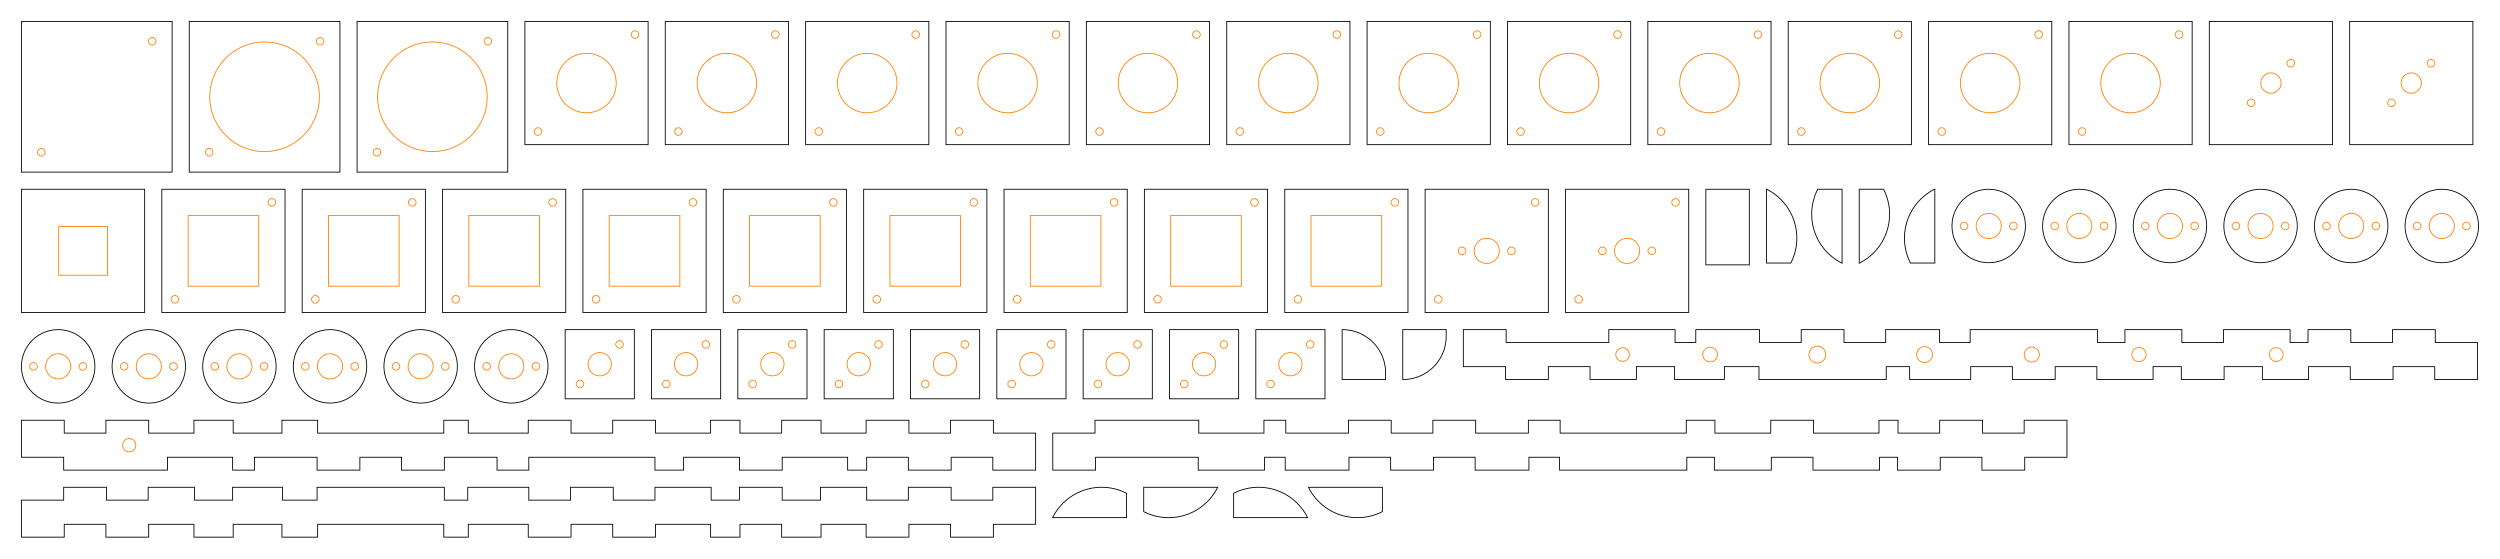
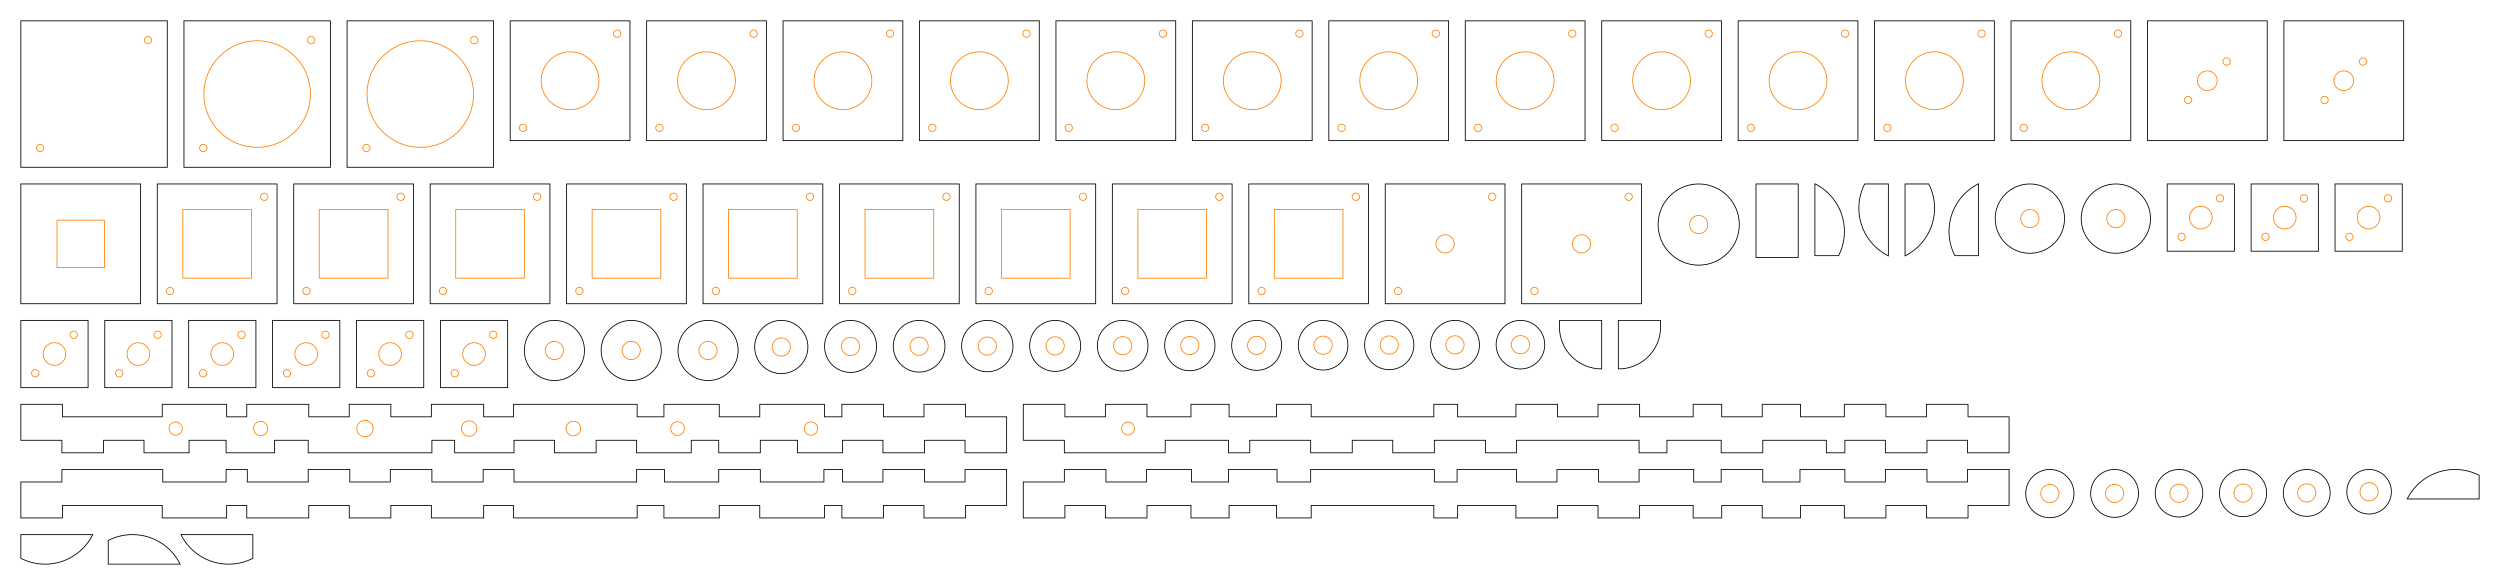
- <svg xmlns="http://www.w3.org/2000/svg" width="582.93mm" height="130.25mm" viewBox="0 0 582.93 130.25">
+ <svg xmlns="http://www.w3.org/2000/svg" width="599.72mm" height="140.33mm" viewBox="0 0 599.72 140.33">
  <g fill="none" stroke="#ff8000" stroke-width="0.2">
    <circle cx="35.499" cy="9.631" r="0.885" />
    <circle cx="9.631" cy="35.499" r="0.885" />
    <circle cx="61.695" cy="22.565" r="12.785" />
    <circle cx="74.629" cy="9.631" r="0.885" />
    <circle cx="48.761" cy="35.499" r="0.885" />
    <circle cx="100.825" cy="22.565" r="12.785" />
    <circle cx="113.759" cy="9.631" r="0.885" />
    <circle cx="87.891" cy="35.499" r="0.885" />
    <circle cx="136.755" cy="19.365" r="6.935" />
    <circle cx="148.055" cy="8.065" r="0.885" />
    <circle cx="125.455" cy="30.665" r="0.885" />
    <circle cx="169.485" cy="19.365" r="6.935" />
    <circle cx="180.785" cy="8.065" r="0.885" />
    <circle cx="158.185" cy="30.665" r="0.885" />
    <circle cx="202.215" cy="19.365" r="6.935" />
    <circle cx="213.515" cy="8.065" r="0.885" />
    <circle cx="190.915" cy="30.665" r="0.885" />
    <circle cx="234.945" cy="19.365" r="6.935" />
    <circle cx="246.245" cy="8.065" r="0.885" />
    <circle cx="223.645" cy="30.665" r="0.885" />
    <circle cx="267.675" cy="19.365" r="6.935" />
    <circle cx="278.975" cy="8.065" r="0.885" />
    <circle cx="256.375" cy="30.665" r="0.885" />
    <circle cx="300.405" cy="19.365" r="6.935" />
    <circle cx="311.705" cy="8.065" r="0.885" />
    <circle cx="289.105" cy="30.665" r="0.885" />
    <circle cx="333.135" cy="19.365" r="6.935" />
    <circle cx="344.435" cy="8.065" r="0.885" />
    <circle cx="321.835" cy="30.665" r="0.885" />
    <circle cx="365.865" cy="19.365" r="6.935" />
    <circle cx="377.165" cy="8.065" r="0.885" />
    <circle cx="354.565" cy="30.665" r="0.885" />
    <circle cx="398.595" cy="19.365" r="6.935" />
    <circle cx="409.895" cy="8.065" r="0.885" />
    <circle cx="387.295" cy="30.665" r="0.885" />
    <circle cx="431.325" cy="19.365" r="6.935" />
    <circle cx="442.625" cy="8.065" r="0.885" />
    <circle cx="420.025" cy="30.665" r="0.885" />
    <circle cx="464.055" cy="19.365" r="6.935" />
    <circle cx="475.355" cy="8.065" r="0.885" />
    <circle cx="452.755" cy="30.665" r="0.885" />
    <circle cx="496.785" cy="19.365" r="6.935" />
    <circle cx="508.085" cy="8.065" r="0.885" />
    <circle cx="485.485" cy="30.665" r="0.885" />
    <circle cx="529.515" cy="19.365" r="2.370" />
    <circle cx="534.128" cy="14.752" r="0.885" />
    <circle cx="524.902" cy="23.978" r="0.885" />
    <circle cx="562.245" cy="19.365" r="2.370" />
    <circle cx="566.858" cy="14.752" r="0.885" />
    <circle cx="557.632" cy="23.978" r="0.885" />
    <path d="M 25.050,52.810 L 25.050,64.180 L 13.680,64.180 L 13.680,52.810 Z" />
    <path d="M 60.330,50.260 L 60.330,66.730 L 43.860,66.730 L 43.860,50.260 Z" />
    <circle cx="63.395" cy="47.195" r="0.885" />
    <circle cx="40.795" cy="69.795" r="0.885" />
    <path d="M 93.060,50.260 L 93.060,66.730 L 76.590,66.730 L 76.590,50.260 Z" />
    <circle cx="96.125" cy="47.195" r="0.885" />
    <circle cx="73.525" cy="69.795" r="0.885" />
    <path d="M 125.790,50.260 L 125.790,66.730 L 109.320,66.730 L 109.320,50.260 Z" />
    <circle cx="128.855" cy="47.195" r="0.885" />
    <circle cx="106.255" cy="69.795" r="0.885" />
    <path d="M 158.520,50.260 L 158.520,66.730 L 142.050,66.730 L 142.050,50.260 Z" />
    <circle cx="161.585" cy="47.195" r="0.885" />
    <circle cx="138.985" cy="69.795" r="0.885" />
    <path d="M 191.250,50.260 L 191.250,66.730 L 174.780,66.730 L 174.780,50.260 Z" />
    <circle cx="194.315" cy="47.195" r="0.885" />
    <circle cx="171.715" cy="69.795" r="0.885" />
    <path d="M 223.980,50.260 L 223.980,66.730 L 207.510,66.730 L 207.510,50.260 Z" />
    <circle cx="227.045" cy="47.195" r="0.885" />
    <circle cx="204.445" cy="69.795" r="0.885" />
    <path d="M 256.710,50.260 L 256.710,66.730 L 240.240,66.730 L 240.240,50.260 Z" />
    <circle cx="259.775" cy="47.195" r="0.885" />
    <circle cx="237.175" cy="69.795" r="0.885" />
    <path d="M 289.440,50.260 L 289.440,66.730 L 272.970,66.730 L 272.970,50.260 Z" />
    <circle cx="292.505" cy="47.195" r="0.885" />
    <circle cx="269.905" cy="69.795" r="0.885" />
    <path d="M 322.170,50.260 L 322.170,66.730 L 305.700,66.730 L 305.700,50.260 Z" />
    <circle cx="325.235" cy="47.195" r="0.885" />
    <circle cx="302.635" cy="69.795" r="0.885" />
-     <circle cx="346.665" cy="58.495" r="2.935" />
+     <circle cx="346.665" cy="58.495" r="2.185" />
    <circle cx="357.965" cy="47.195" r="0.885" />
    <circle cx="335.365" cy="69.795" r="0.885" />
-     <circle cx="352.415" cy="58.495" r="0.885" />
-     <circle cx="340.915" cy="58.495" r="0.885" />
-     <circle cx="379.395" cy="58.495" r="2.935" />
+     <circle cx="379.395" cy="58.495" r="2.185" />
    <circle cx="390.695" cy="47.195" r="0.885" />
    <circle cx="368.095" cy="69.795" r="0.885" />
-     <circle cx="385.145" cy="58.495" r="0.885" />
-     <circle cx="373.645" cy="58.495" r="0.885" />
-     <circle cx="463.711" cy="52.695" r="2.935" />
-     <circle cx="469.461" cy="52.695" r="0.885" />
-     <circle cx="457.961" cy="52.695" r="0.885" />
-     <circle cx="484.841" cy="52.695" r="2.935" />
-     <circle cx="490.591" cy="52.695" r="0.885" />
-     <circle cx="479.091" cy="52.695" r="0.885" />
-     <circle cx="505.971" cy="52.695" r="2.935" />
-     <circle cx="511.721" cy="52.695" r="0.885" />
-     <circle cx="500.221" cy="52.695" r="0.885" />
-     <circle cx="527.101" cy="52.695" r="2.935" />
-     <circle cx="532.851" cy="52.695" r="0.885" />
-     <circle cx="521.351" cy="52.695" r="0.885" />
-     <circle cx="548.231" cy="52.695" r="2.935" />
-     <circle cx="553.981" cy="52.695" r="0.885" />
-     <circle cx="542.481" cy="52.695" r="0.885" />
-     <circle cx="569.361" cy="52.695" r="2.935" />
-     <circle cx="575.111" cy="52.695" r="0.885" />
-     <circle cx="563.611" cy="52.695" r="0.885" />
-     <circle cx="13.565" cy="85.425" r="2.935" />
-     <circle cx="19.315" cy="85.425" r="0.885" />
-     <circle cx="7.815" cy="85.425" r="0.885" />
-     <circle cx="34.695" cy="85.425" r="2.935" />
-     <circle cx="40.445" cy="85.425" r="0.885" />
-     <circle cx="28.945" cy="85.425" r="0.885" />
-     <circle cx="55.825" cy="85.425" r="2.935" />
-     <circle cx="61.575" cy="85.425" r="0.885" />
-     <circle cx="50.075" cy="85.425" r="0.885" />
-     <circle cx="76.955" cy="85.425" r="2.935" />
-     <circle cx="82.705" cy="85.425" r="0.885" />
-     <circle cx="71.205" cy="85.425" r="0.885" />
-     <circle cx="98.085" cy="85.425" r="2.935" />
-     <circle cx="103.835" cy="85.425" r="0.885" />
-     <circle cx="92.335" cy="85.425" r="0.885" />
-     <circle cx="119.215" cy="85.425" r="2.935" />
-     <circle cx="124.965" cy="85.425" r="0.885" />
-     <circle cx="113.465" cy="85.425" r="0.885" />
-     <circle cx="139.845" cy="84.925" r="2.720" />
-     <circle cx="144.458" cy="80.312" r="0.885" />
-     <circle cx="135.232" cy="89.538" r="0.885" />
-     <circle cx="159.975" cy="84.925" r="2.720" />
-     <circle cx="164.588" cy="80.312" r="0.885" />
-     <circle cx="155.362" cy="89.538" r="0.885" />
-     <circle cx="180.105" cy="84.925" r="2.720" />
-     <circle cx="184.718" cy="80.312" r="0.885" />
-     <circle cx="175.492" cy="89.538" r="0.885" />
-     <circle cx="200.235" cy="84.925" r="2.720" />
-     <circle cx="204.848" cy="80.312" r="0.885" />
-     <circle cx="195.622" cy="89.538" r="0.885" />
-     <circle cx="220.365" cy="84.925" r="2.720" />
-     <circle cx="224.978" cy="80.312" r="0.885" />
-     <circle cx="215.752" cy="89.538" r="0.885" />
-     <circle cx="240.495" cy="84.925" r="2.720" />
-     <circle cx="245.108" cy="80.312" r="0.885" />
-     <circle cx="235.882" cy="89.538" r="0.885" />
-     <circle cx="260.625" cy="84.925" r="2.720" />
-     <circle cx="265.238" cy="80.312" r="0.885" />
-     <circle cx="256.012" cy="89.538" r="0.885" />
-     <circle cx="280.755" cy="84.925" r="2.720" />
-     <circle cx="285.368" cy="80.312" r="0.885" />
-     <circle cx="276.142" cy="89.538" r="0.885" />
-     <circle cx="300.885" cy="84.925" r="2.720" />
-     <circle cx="305.498" cy="80.312" r="0.885" />
-     <circle cx="296.272" cy="89.538" r="0.885" />
-     <circle cx="530.755" cy="82.675" r="1.601" />
-     <circle cx="498.755" cy="82.675" r="1.649" />
-     <circle cx="473.755" cy="82.675" r="1.757" />
-     <circle cx="448.755" cy="82.675" r="1.852" />
-     <circle cx="423.755" cy="82.675" r="1.967" />
-     <circle cx="398.745" cy="82.675" r="1.707" />
-     <circle cx="378.345" cy="82.675" r="1.587" />
-     <circle cx="30.135" cy="103.805" r="1.543" />
+     <circle cx="407.500" cy="53.870" r="2.185" />
+     <circle cx="486.941" cy="52.445" r="2.185" />
+     <circle cx="507.571" cy="52.445" r="2.185" />
+     <circle cx="527.951" cy="52.195" r="2.720" />
+     <circle cx="532.564" cy="47.582" r="0.885" />
+     <circle cx="523.337" cy="56.808" r="0.885" />
+     <circle cx="548.081" cy="52.195" r="2.720" />
+     <circle cx="552.694" cy="47.582" r="0.885" />
+     <circle cx="543.467" cy="56.808" r="0.885" />
+     <circle cx="568.211" cy="52.195" r="2.720" />
+     <circle cx="572.824" cy="47.582" r="0.885" />
+     <circle cx="563.597" cy="56.808" r="0.885" />
+     <circle cx="13.065" cy="84.925" r="2.720" />
+     <circle cx="17.678" cy="80.312" r="0.885" />
+     <circle cx="8.452" cy="89.538" r="0.885" />
+     <circle cx="33.195" cy="84.925" r="2.720" />
+     <circle cx="37.808" cy="80.312" r="0.885" />
+     <circle cx="28.582" cy="89.538" r="0.885" />
+     <circle cx="53.325" cy="84.925" r="2.720" />
+     <circle cx="57.938" cy="80.312" r="0.885" />
+     <circle cx="48.712" cy="89.538" r="0.885" />
+     <circle cx="73.455" cy="84.925" r="2.720" />
+     <circle cx="78.068" cy="80.312" r="0.885" />
+     <circle cx="68.842" cy="89.538" r="0.885" />
+     <circle cx="93.585" cy="84.925" r="2.720" />
+     <circle cx="98.198" cy="80.312" r="0.885" />
+     <circle cx="88.972" cy="89.538" r="0.885" />
+     <circle cx="113.715" cy="84.925" r="2.720" />
+     <circle cx="118.328" cy="80.312" r="0.885" />
+     <circle cx="109.102" cy="89.538" r="0.885" />
+     <circle cx="132.995" cy="84.075" r="2.185" />
+     <circle cx="151.425" cy="84.075" r="2.185" />
+     <circle cx="169.855" cy="84.075" r="2.185" />
+     <circle cx="187.422" cy="83.244" r="2.185" />
+     <circle cx="204.045" cy="83.102" r="2.185" />
+     <circle cx="220.487" cy="83.060" r="2.185" />
+     <circle cx="236.846" cy="83.019" r="2.185" />
+     <circle cx="253.123" cy="82.977" r="2.185" />
+     <circle cx="269.316" cy="82.936" r="2.185" />
+     <circle cx="285.426" cy="82.895" r="2.185" />
+     <circle cx="301.454" cy="82.853" r="2.185" />
+     <circle cx="317.398" cy="82.812" r="2.185" />
+     <circle cx="333.259" cy="82.770" r="2.185" />
+     <circle cx="349.038" cy="82.729" r="2.185" />
+     <circle cx="364.733" cy="82.687" r="2.185" />
+     <circle cx="194.545" cy="102.805" r="1.601" />
+     <circle cx="162.545" cy="102.805" r="1.649" />
+     <circle cx="137.545" cy="102.805" r="1.757" />
+     <circle cx="112.545" cy="102.805" r="1.852" />
+     <circle cx="87.545" cy="102.805" r="1.967" />
+     <circle cx="62.535" cy="102.805" r="1.707" />
+     <circle cx="42.135" cy="102.805" r="1.587" />
+     <circle cx="270.612" cy="102.805" r="1.543" />
+     <circle cx="491.740" cy="118.406" r="2.185" />
+     <circle cx="507.269" cy="118.364" r="2.185" />
+     <circle cx="522.715" cy="118.323" r="2.185" />
+     <circle cx="538.079" cy="118.281" r="2.185" />
+     <circle cx="553.359" cy="118.240" r="2.185" />
+     <circle cx="568.316" cy="117.965" r="2.185" />
  </g>
  <g fill="none" stroke="#000000" stroke-width="0.2">
    <path d="M 40.130,5.000 L 40.130,40.130 L 5.000,40.130 L 5.000,5.000 Z" />
    <path d="M 79.260,5.000 L 79.260,40.130 L 44.130,40.130 L 44.130,5.000 Z" />
    <path d="M 118.390,5.000 L 118.390,40.130 L 83.260,40.130 L 83.260,5.000 Z" />
    <path d="M 151.120,5.000 L 151.120,33.730 L 122.390,33.730 L 122.390,5.000 Z" />
    <path d="M 183.850,5.000 L 183.850,33.730 L 155.120,33.730 L 155.120,5.000 Z" />
    <path d="M 216.580,5.000 L 216.580,33.730 L 187.850,33.730 L 187.850,5.000 Z" />
    <path d="M 249.310,5.000 L 249.310,33.730 L 220.580,33.730 L 220.580,5.000 Z" />
    <path d="M 282.040,5.000 L 282.040,33.730 L 253.310,33.730 L 253.310,5.000 Z" />
    <path d="M 314.770,5.000 L 314.770,33.730 L 286.040,33.730 L 286.040,5.000 Z" />
    <path d="M 347.500,5.000 L 347.500,33.730 L 318.770,33.730 L 318.770,5.000 Z" />
    <path d="M 380.230,5.000 L 380.230,33.730 L 351.500,33.730 L 351.500,5.000 Z" />
    <path d="M 412.960,5.000 L 412.960,33.730 L 384.230,33.730 L 384.230,5.000 Z" />
    <path d="M 445.690,5.000 L 445.690,33.730 L 416.960,33.730 L 416.960,5.000 Z" />
    <path d="M 478.420,5.000 L 478.420,33.730 L 449.690,33.730 L 449.690,5.000 Z" />
    <path d="M 511.150,5.000 L 511.150,33.730 L 482.420,33.730 L 482.420,5.000 Z" />
    <path d="M 543.880,5.000 L 543.880,33.730 L 515.150,33.730 L 515.150,5.000 Z" />
    <path d="M 576.610,5.000 L 576.610,33.730 L 547.880,33.730 L 547.880,5.000 Z" />
    <path d="M 33.730,44.130 L 33.730,72.860 L 5.000,72.860 L 5.000,44.130 Z" />
    <path d="M 66.460,44.130 L 66.460,72.860 L 37.730,72.860 L 37.730,44.130 Z" />
    <path d="M 99.190,44.130 L 99.190,72.860 L 70.460,72.860 L 70.460,44.130 Z" />
    <path d="M 131.920,44.130 L 131.920,72.860 L 103.190,72.860 L 103.190,44.130 Z" />
    <path d="M 164.650,44.130 L 164.650,72.860 L 135.920,72.860 L 135.920,44.130 Z" />
    <path d="M 197.380,44.130 L 197.380,72.860 L 168.650,72.860 L 168.650,44.130 Z" />
    <path d="M 230.110,44.130 L 230.110,72.860 L 201.380,72.860 L 201.380,44.130 Z" />
    <path d="M 262.840,44.130 L 262.840,72.860 L 234.110,72.860 L 234.110,44.130 Z" />
    <path d="M 295.570,44.130 L 295.570,72.860 L 266.840,72.860 L 266.840,44.130 Z" />
    <path d="M 328.300,44.130 L 328.300,72.860 L 299.570,72.860 L 299.570,44.130 Z" />
    <path d="M 361.030,44.130 L 361.030,72.860 L 332.300,72.860 L 332.300,44.130 Z" />
    <path d="M 393.760,44.130 L 393.760,72.860 L 365.030,72.860 L 365.030,44.130 Z" />
-     <path d="M 397.760,44.130 L 407.890,44.130 L 407.890,61.760 L 397.760,61.760 Z" />
-     <path d="M 411.890,61.334 L 411.890,44.088 L 412.280,44.292 L 412.572,44.455 L 412.860,44.626 L 413.142,44.804 L 413.421,44.989 L 413.694,45.181 L 413.962,45.381 L 414.225,45.587 L 414.482,45.801 L 414.733,46.021 L 414.979,46.247 L 415.219,46.480 L 415.452,46.719 L 415.679,46.964 L 415.900,47.215 L 416.114,47.472 L 416.321,47.734 L 416.522,48.001 L 416.715,48.274 L 416.901,48.552 L 417.080,48.834 L 417.251,49.121 L 417.415,49.412 L 417.571,49.708 L 417.719,50.007 L 417.859,50.311 L 417.992,50.617 L 418.116,50.928 L 418.232,51.241 L 418.340,51.557 L 418.439,51.876 L 418.530,52.198 L 418.613,52.522 L 418.687,52.847 L 418.753,53.175 L 418.810,53.504 L 418.858,53.835 L 418.898,54.167 L 418.929,54.500 L 418.952,54.833 L 418.965,55.167 L 418.970,55.501 L 418.966,55.835 L 418.953,56.169 L 418.932,56.503 L 418.902,56.835 L 418.863,57.167 L 418.816,57.498 L 418.759,57.828 L 418.695,58.155 L 418.621,58.481 L 418.540,58.806 L 418.449,59.127 L 418.351,59.447 L 418.244,59.763 L 418.128,60.077 L 418.005,60.387 L 417.874,60.695 L 417.734,60.998 L 417.569,61.334 Z" />
-     <path d="M 429.518,44.130 L 429.518,61.376 L 429.128,61.172 L 428.836,61.009 L 428.548,60.838 L 428.265,60.660 L 427.987,60.475 L 427.714,60.282 L 427.446,60.083 L 427.183,59.876 L 426.926,59.663 L 426.675,59.443 L 426.429,59.217 L 426.189,58.984 L 425.956,58.745 L 425.729,58.500 L 425.508,58.249 L 425.294,57.992 L 425.087,57.730 L 424.886,57.462 L 424.693,57.190 L 424.507,56.912 L 424.328,56.630 L 424.157,56.343 L 423.993,56.051 L 423.837,55.756 L 423.689,55.456 L 423.549,55.153 L 423.416,54.846 L 423.292,54.536 L 423.176,54.223 L 423.068,53.906 L 422.969,53.587 L 422.877,53.266 L 422.795,52.942 L 422.721,52.616 L 422.655,52.289 L 422.598,51.959 L 422.549,51.629 L 422.510,51.297 L 422.479,50.964 L 422.456,50.631 L 422.443,50.297 L 422.438,49.963 L 422.442,49.629 L 422.454,49.295 L 422.476,48.961 L 422.506,48.628 L 422.545,48.296 L 422.592,47.966 L 422.648,47.636 L 422.713,47.308 L 422.786,46.982 L 422.868,46.658 L 422.959,46.336 L 423.057,46.017 L 423.164,45.701 L 423.279,45.387 L 423.403,45.076 L 423.534,44.769 L 423.674,44.465 L 423.839,44.130 Z" />
-     <path d="M 439.197,44.130 L 439.362,44.465 L 439.502,44.769 L 439.633,45.076 L 439.756,45.387 L 439.872,45.701 L 439.979,46.017 L 440.077,46.336 L 440.168,46.658 L 440.249,46.982 L 440.323,47.308 L 440.387,47.636 L 440.444,47.966 L 440.491,48.296 L 440.530,48.628 L 440.560,48.961 L 440.581,49.295 L 440.594,49.629 L 440.598,49.963 L 440.593,50.297 L 440.579,50.631 L 440.557,50.964 L 440.526,51.297 L 440.486,51.629 L 440.438,51.959 L 440.381,52.289 L 440.315,52.616 L 440.241,52.942 L 440.158,53.266 L 440.067,53.587 L 439.968,53.906 L 439.860,54.223 L 439.744,54.536 L 439.619,54.846 L 439.487,55.153 L 439.347,55.456 L 439.199,55.756 L 439.043,56.051 L 438.879,56.343 L 438.708,56.630 L 438.529,56.912 L 438.343,57.190 L 438.150,57.462 L 437.949,57.730 L 437.742,57.992 L 437.528,58.249 L 437.307,58.500 L 437.080,58.745 L 436.847,58.984 L 436.607,59.217 L 436.361,59.443 L 436.110,59.663 L 435.852,59.876 L 435.590,60.083 L 435.322,60.282 L 435.049,60.475 L 434.770,60.660 L 434.488,60.838 L 434.200,61.009 L 433.908,61.172 L 433.518,61.376 L 433.518,44.130 Z" />
-     <path d="M 445.467,61.334 L 445.302,60.998 L 445.162,60.695 L 445.031,60.387 L 444.907,60.077 L 444.792,59.763 L 444.685,59.447 L 444.586,59.127 L 444.496,58.806 L 444.414,58.481 L 444.341,58.155 L 444.276,57.828 L 444.220,57.498 L 444.173,57.167 L 444.134,56.835 L 444.104,56.503 L 444.082,56.169 L 444.070,55.835 L 444.066,55.501 L 444.071,55.167 L 444.084,54.833 L 444.107,54.500 L 444.138,54.167 L 444.177,53.835 L 444.226,53.504 L 444.283,53.175 L 444.348,52.847 L 444.423,52.522 L 444.505,52.198 L 444.597,51.876 L 444.696,51.557 L 444.804,51.241 L 444.920,50.928 L 445.044,50.617 L 445.177,50.311 L 445.317,50.007 L 445.465,49.708 L 445.621,49.412 L 445.785,49.121 L 445.956,48.834 L 446.135,48.552 L 446.321,48.274 L 446.514,48.001 L 446.714,47.734 L 446.922,47.472 L 447.136,47.215 L 447.356,46.964 L 447.584,46.719 L 447.817,46.480 L 448.057,46.247 L 448.303,46.021 L 448.554,45.801 L 448.811,45.587 L 449.074,45.381 L 449.342,45.181 L 449.615,44.989 L 449.893,44.804 L 450.176,44.626 L 450.464,44.455 L 450.755,44.292 L 451.146,44.088 L 451.146,61.334 Z" />
-     <circle cx="463.711" cy="52.695" r="8.565" />
-     <circle cx="484.841" cy="52.695" r="8.565" />
-     <circle cx="505.971" cy="52.695" r="8.565" />
-     <circle cx="527.101" cy="52.695" r="8.565" />
-     <circle cx="548.231" cy="52.695" r="8.565" />
-     <circle cx="569.361" cy="52.695" r="8.565" />
-     <circle cx="13.565" cy="85.425" r="8.565" />
-     <circle cx="34.695" cy="85.425" r="8.565" />
-     <circle cx="55.825" cy="85.425" r="8.565" />
-     <circle cx="76.955" cy="85.425" r="8.565" />
-     <circle cx="98.085" cy="85.425" r="8.565" />
-     <circle cx="119.215" cy="85.425" r="8.565" />
-     <path d="M 147.910,76.860 L 147.910,92.990 L 131.780,92.990 L 131.780,76.860 Z" />
-     <path d="M 168.040,76.860 L 168.040,92.990 L 151.910,92.990 L 151.910,76.860 Z" />
-     <path d="M 188.170,76.860 L 188.170,92.990 L 172.040,92.990 L 172.040,76.860 Z" />
-     <path d="M 208.300,76.860 L 208.300,92.990 L 192.170,92.990 L 192.170,76.860 Z" />
-     <path d="M 228.430,76.860 L 228.430,92.990 L 212.300,92.990 L 212.300,76.860 Z" />
-     <path d="M 248.560,76.860 L 248.560,92.990 L 232.430,92.990 L 232.430,76.860 Z" />
-     <path d="M 268.690,76.860 L 268.690,92.990 L 252.560,92.990 L 252.560,76.860 Z" />
-     <path d="M 288.820,76.860 L 288.820,92.990 L 272.690,92.990 L 272.690,76.860 Z" />
-     <path d="M 308.950,76.860 L 308.950,92.990 L 292.820,92.990 L 292.820,76.860 Z" />
-     <path d="M 323.080,88.490 L 323.080,86.924 L 323.066,86.398 L 323.025,85.873 L 322.956,85.350 L 322.860,84.832 L 322.737,84.320 L 322.587,83.815 L 322.412,83.318 L 322.210,82.831 L 321.983,82.356 L 321.732,81.892 L 321.456,81.443 L 321.158,81.009 L 320.837,80.591 L 320.495,80.190 L 320.132,79.808 L 319.750,79.445 L 319.349,79.103 L 318.931,78.782 L 318.497,78.484 L 318.048,78.208 L 317.584,77.957 L 317.109,77.730 L 316.622,77.528 L 316.125,77.353 L 315.620,77.203 L 315.108,77.080 L 314.590,76.984 L 314.067,76.915 L 313.542,76.874 L 312.950,76.858 L 312.950,88.490 Z" />
-     <path d="M 327.080,76.860 L 327.080,88.492 L 327.672,88.476 L 328.197,88.435 L 328.720,88.366 L 329.238,88.270 L 329.750,88.147 L 330.255,87.997 L 330.752,87.822 L 331.239,87.620 L 331.714,87.393 L 332.178,87.142 L 332.627,86.866 L 333.061,86.568 L 333.479,86.247 L 333.880,85.905 L 334.262,85.542 L 334.625,85.160 L 334.967,84.759 L 335.288,84.341 L 335.586,83.907 L 335.862,83.458 L 336.113,82.994 L 336.340,82.519 L 336.542,82.032 L 336.717,81.535 L 336.867,81.030 L 336.990,80.518 L 337.086,80.000 L 337.155,79.477 L 337.196,78.952 L 337.210,78.426 L 337.210,76.860 Z" />
-     <path d="M 341.210,76.860 L 351.188,76.860 L 351.188,79.860 L 375.128,79.860 L 375.128,76.860 L 390.579,76.860 L 390.579,79.860 L 395.408,79.860 L 395.408,76.860 L 410.275,76.860 L 410.275,79.860 L 419.992,79.860 L 419.992,76.860 L 429.970,76.860 L 429.970,79.860 L 439.688,79.860 L 439.688,76.860 L 452.237,76.860 L 452.237,79.860 L 459.383,79.860 L 459.383,76.860 L 489.057,76.860 L 489.057,79.860 L 495.476,79.860 L 495.476,76.860 L 508.752,76.860 L 508.752,79.860 L 518.470,79.860 L 518.470,76.860 L 533.986,76.860 L 533.986,79.860 L 538.166,79.860 L 538.166,76.860 L 548.144,76.860 L 548.144,79.860 L 557.861,79.860 L 557.861,76.860 L 567.839,76.860 L 567.839,79.860 L 577.687,79.860 L 577.687,88.490 L 567.709,88.490 L 567.709,85.490 L 557.991,85.490 L 557.991,88.490 L 548.014,88.490 L 548.014,85.490 L 538.296,85.490 L 538.296,88.490 L 527.524,88.490 L 527.524,85.490 L 518.600,85.490 L 518.600,88.490 L 508.622,88.490 L 508.622,85.490 L 502.034,85.490 L 502.034,88.490 L 488.927,88.490 L 488.927,85.490 L 479.209,85.490 L 479.209,88.490 L 469.231,88.490 L 469.231,85.490 L 459.513,85.490 L 459.513,88.490 L 445.273,88.490 L 445.273,85.490 L 439.818,85.490 L 439.818,88.490 L 410.145,88.490 L 410.145,85.490 L 402.082,85.490 L 402.082,88.490 L 390.449,88.490 L 390.449,85.490 L 381.562,85.490 L 381.562,88.490 L 370.753,88.490 L 370.753,85.490 L 361.036,85.490 L 361.036,88.490 L 351.058,88.490 L 351.058,85.490 L 341.210,85.490 Z" />
-     <path d="M 5.000,97.990 L 14.978,97.990 L 14.978,100.990 L 24.696,100.990 L 24.696,97.990 L 34.673,97.990 L 34.673,100.990 L 45.222,100.990 L 45.222,97.990 L 54.369,97.990 L 54.369,100.990 L 65.742,100.990 L 65.742,97.990 L 74.065,97.990 L 74.065,100.990 L 103.478,100.990 L 103.478,97.990 L 109.193,97.990 L 109.193,100.990 L 123.173,100.990 L 123.173,97.990 L 133.151,97.990 L 133.151,100.990 L 142.869,100.990 L 142.869,97.990 L 152.847,97.990 L 152.847,100.990 L 165.694,100.990 L 165.694,97.990 L 172.542,97.990 L 172.542,100.990 L 182.260,100.990 L 182.260,97.990 L 191.444,97.990 L 191.444,100.990 L 201.956,100.990 L 201.956,97.990 L 211.934,97.990 L 211.934,100.990 L 221.651,100.990 L 221.651,97.990 L 231.629,97.990 L 231.629,100.990 L 241.477,100.990 L 241.477,109.620 L 231.499,109.620 L 231.499,106.620 L 221.781,106.620 L 221.781,109.620 L 211.804,109.620 L 211.804,106.620 L 202.086,106.620 L 202.086,109.620 L 197.646,109.620 L 197.646,106.620 L 182.390,106.620 L 182.390,109.620 L 172.412,109.620 L 172.412,106.620 L 159.396,106.620 L 159.396,109.620 L 152.717,109.620 L 152.717,106.620 L 123.303,106.620 L 123.303,109.620 L 115.897,109.620 L 115.897,106.620 L 103.608,106.620 L 103.608,109.620 L 93.630,109.620 L 93.630,106.620 L 83.912,106.620 L 83.912,109.620 L 73.935,109.620 L 73.935,106.620 L 59.328,106.620 L 59.328,109.620 L 54.239,109.620 L 54.239,106.620 L 39.048,106.620 L 39.048,109.620 L 14.848,109.620 L 14.848,106.620 L 5.000,106.620 Z" />
-     <path d="M 245.477,100.990 L 255.325,100.990 L 255.325,97.990 L 279.525,97.990 L 279.525,100.990 L 294.716,100.990 L 294.716,97.990 L 299.805,97.990 L 299.805,100.990 L 314.412,100.990 L 314.412,97.990 L 324.389,97.990 L 324.389,100.990 L 334.107,100.990 L 334.107,97.990 L 344.085,97.990 L 344.085,100.990 L 356.374,100.990 L 356.374,97.990 L 363.780,97.990 L 363.780,100.990 L 393.194,100.990 L 393.194,97.990 L 399.873,97.990 L 399.873,100.990 L 412.889,100.990 L 412.889,97.990 L 422.867,97.990 L 422.867,100.990 L 438.123,100.990 L 438.123,97.990 L 442.563,97.990 L 442.563,100.990 L 452.281,100.990 L 452.281,97.990 L 462.258,97.990 L 462.258,100.990 L 471.976,100.990 L 471.976,97.990 L 481.954,97.990 L 481.954,106.620 L 472.106,106.620 L 472.106,109.620 L 462.128,109.620 L 462.128,106.620 L 452.411,106.620 L 452.411,109.620 L 442.433,109.620 L 442.433,106.620 L 438.253,106.620 L 438.253,109.620 L 422.737,109.620 L 422.737,106.620 L 413.019,106.620 L 413.019,109.620 L 399.743,109.620 L 399.743,106.620 L 393.324,106.620 L 393.324,109.620 L 363.650,109.620 L 363.650,106.620 L 356.504,106.620 L 356.504,109.620 L 343.955,109.620 L 343.955,106.620 L 334.237,106.620 L 334.237,109.620 L 324.259,109.620 L 324.259,106.620 L 314.542,106.620 L 314.542,109.620 L 299.675,109.620 L 299.675,106.620 L 294.846,106.620 L 294.846,109.620 L 279.395,109.620 L 279.395,106.620 L 255.455,106.620 L 255.455,109.620 L 245.477,109.620 Z" />
-     <path d="M 5.000,116.620 L 14.848,116.620 L 14.848,113.620 L 24.826,113.620 L 24.826,116.620 L 34.543,116.620 L 34.543,113.620 L 45.352,113.620 L 45.352,116.620 L 54.239,116.620 L 54.239,113.620 L 65.872,113.620 L 65.872,116.620 L 73.935,116.620 L 73.935,113.620 L 103.608,113.620 L 103.608,116.620 L 109.063,116.620 L 109.063,113.620 L 123.303,113.620 L 123.303,116.620 L 133.021,116.620 L 133.021,113.620 L 142.999,113.620 L 142.999,116.620 L 152.717,116.620 L 152.717,113.620 L 165.824,113.620 L 165.824,116.620 L 172.412,116.620 L 172.412,113.620 L 182.390,113.620 L 182.390,116.620 L 191.314,116.620 L 191.314,113.620 L 202.086,113.620 L 202.086,116.620 L 211.804,116.620 L 211.804,113.620 L 221.781,113.620 L 221.781,116.620 L 231.499,116.620 L 231.499,113.620 L 241.477,113.620 L 241.477,122.250 L 231.629,122.250 L 231.629,125.250 L 221.651,125.250 L 221.651,122.250 L 211.934,122.250 L 211.934,125.250 L 201.956,125.250 L 201.956,122.250 L 191.444,122.250 L 191.444,125.250 L 182.260,125.250 L 182.260,122.250 L 172.542,122.250 L 172.542,125.250 L 165.694,125.250 L 165.694,122.250 L 152.847,122.250 L 152.847,125.250 L 142.869,125.250 L 142.869,122.250 L 133.151,122.250 L 133.151,125.250 L 123.173,125.250 L 123.173,122.250 L 109.193,122.250 L 109.193,125.250 L 103.478,125.250 L 103.478,122.250 L 74.065,122.250 L 74.065,125.250 L 65.742,125.250 L 65.742,122.250 L 54.369,122.250 L 54.369,125.250 L 45.222,125.250 L 45.222,122.250 L 34.673,122.250 L 34.673,125.250 L 24.696,125.250 L 24.696,122.250 L 14.978,122.250 L 14.978,125.250 L 5.000,125.250 Z" />
-     <path d="M 262.681,120.700 L 245.435,120.700 L 245.639,120.310 L 245.802,120.018 L 245.973,119.730 L 246.150,119.448 L 246.336,119.169 L 246.528,118.896 L 246.728,118.628 L 246.934,118.365 L 247.148,118.108 L 247.368,117.857 L 247.594,117.611 L 247.827,117.371 L 248.066,117.138 L 248.311,116.911 L 248.562,116.690 L 248.819,116.476 L 249.081,116.269 L 249.348,116.068 L 249.621,115.875 L 249.899,115.689 L 250.181,115.510 L 250.468,115.339 L 250.759,115.175 L 251.055,115.019 L 251.354,114.871 L 251.658,114.731 L 251.964,114.598 L 252.275,114.474 L 252.588,114.358 L 252.904,114.250 L 253.223,114.151 L 253.545,114.060 L 253.869,113.977 L 254.194,113.903 L 254.522,113.837 L 254.851,113.780 L 255.182,113.732 L 255.514,113.692 L 255.847,113.661 L 256.180,113.638 L 256.514,113.625 L 256.848,113.620 L 257.182,113.624 L 257.516,113.637 L 257.850,113.658 L 258.182,113.688 L 258.514,113.727 L 258.845,113.774 L 259.175,113.831 L 259.502,113.895 L 259.828,113.969 L 260.152,114.050 L 260.474,114.141 L 260.794,114.239 L 261.110,114.346 L 261.424,114.462 L 261.734,114.585 L 262.042,114.716 L 262.345,114.856 L 262.681,115.021 Z" />
-     <path d="M 266.681,113.620 L 283.927,113.620 L 283.722,114.010 L 283.559,114.302 L 283.389,114.590 L 283.211,114.872 L 283.026,115.151 L 282.833,115.424 L 282.634,115.692 L 282.427,115.955 L 282.214,116.212 L 281.994,116.463 L 281.767,116.709 L 281.534,116.949 L 281.295,117.182 L 281.050,117.409 L 280.799,117.630 L 280.543,117.844 L 280.281,118.051 L 280.013,118.252 L 279.740,118.445 L 279.463,118.631 L 279.181,118.810 L 278.894,118.981 L 278.602,119.145 L 278.307,119.301 L 278.007,119.449 L 277.704,119.589 L 277.397,119.722 L 277.087,119.846 L 276.773,119.962 L 276.457,120.070 L 276.138,120.169 L 275.817,120.260 L 275.493,120.343 L 275.167,120.417 L 274.839,120.483 L 274.510,120.540 L 274.179,120.588 L 273.848,120.628 L 273.515,120.659 L 273.181,120.682 L 272.848,120.695 L 272.513,120.700 L 272.179,120.696 L 271.845,120.683 L 271.512,120.662 L 271.179,120.632 L 270.847,120.593 L 270.516,120.546 L 270.187,120.489 L 269.859,120.425 L 269.533,120.351 L 269.209,120.270 L 268.887,120.179 L 268.568,120.081 L 268.251,119.974 L 267.938,119.858 L 267.627,119.735 L 267.320,119.604 L 267.016,119.464 L 266.681,119.299 Z" />
-     <path d="M 287.648,115.021 L 287.984,114.856 L 288.288,114.716 L 288.595,114.585 L 288.905,114.462 L 289.219,114.346 L 289.536,114.239 L 289.855,114.141 L 290.177,114.050 L 290.501,113.969 L 290.827,113.895 L 291.155,113.831 L 291.484,113.774 L 291.815,113.727 L 292.147,113.688 L 292.480,113.658 L 292.813,113.637 L 293.147,113.624 L 293.481,113.620 L 293.815,113.625 L 294.149,113.638 L 294.483,113.661 L 294.815,113.692 L 295.147,113.732 L 295.478,113.780 L 295.807,113.837 L 296.135,113.903 L 296.461,113.977 L 296.784,114.060 L 297.106,114.151 L 297.425,114.250 L 297.741,114.358 L 298.055,114.474 L 298.365,114.598 L 298.672,114.731 L 298.975,114.871 L 299.274,115.019 L 299.570,115.175 L 299.861,115.339 L 300.148,115.510 L 300.431,115.689 L 300.708,115.875 L 300.981,116.068 L 301.248,116.269 L 301.510,116.476 L 301.767,116.690 L 302.018,116.911 L 302.263,117.138 L 302.502,117.371 L 302.735,117.611 L 302.962,117.857 L 303.182,118.108 L 303.395,118.365 L 303.601,118.628 L 303.801,118.896 L 303.993,119.169 L 304.179,119.448 L 304.357,119.730 L 304.527,120.018 L 304.690,120.310 L 304.895,120.700 L 287.648,120.700 Z" />
-     <path d="M 322.334,119.299 L 321.998,119.464 L 321.695,119.604 L 321.388,119.735 L 321.077,119.858 L 320.763,119.974 L 320.447,120.081 L 320.127,120.179 L 319.806,120.270 L 319.482,120.351 L 319.156,120.425 L 318.828,120.489 L 318.498,120.546 L 318.168,120.593 L 317.836,120.632 L 317.503,120.662 L 317.169,120.683 L 316.835,120.696 L 316.501,120.700 L 316.167,120.695 L 315.833,120.682 L 315.500,120.659 L 315.167,120.628 L 314.835,120.588 L 314.505,120.540 L 314.175,120.483 L 313.848,120.417 L 313.522,120.343 L 313.198,120.260 L 312.877,120.169 L 312.558,120.070 L 312.241,119.962 L 311.928,119.846 L 311.618,119.722 L 311.311,119.589 L 311.008,119.449 L 310.708,119.301 L 310.412,119.145 L 310.121,118.981 L 309.834,118.810 L 309.552,118.631 L 309.274,118.445 L 309.002,118.252 L 308.734,118.051 L 308.472,117.844 L 308.215,117.630 L 307.964,117.409 L 307.719,117.182 L 307.480,116.949 L 307.247,116.709 L 307.021,116.463 L 306.801,116.212 L 306.588,115.955 L 306.381,115.692 L 306.181,115.424 L 305.989,115.151 L 305.804,114.872 L 305.626,114.590 L 305.455,114.302 L 305.292,114.010 L 305.088,113.620 L 322.334,113.620 Z" />
+     <circle cx="407.500" cy="53.870" r="9.740" />
+     <path d="M 421.240,44.130 L 431.370,44.130 L 431.370,61.760 L 421.240,61.760 Z" />
+     <path d="M 435.370,61.334 L 435.370,44.088 L 435.760,44.292 L 436.052,44.455 L 436.340,44.626 L 436.622,44.804 L 436.901,44.989 L 437.174,45.181 L 437.442,45.381 L 437.705,45.587 L 437.962,45.801 L 438.213,46.021 L 438.459,46.247 L 438.699,46.480 L 438.932,46.719 L 439.159,46.964 L 439.380,47.215 L 439.594,47.472 L 439.801,47.734 L 440.002,48.001 L 440.195,48.274 L 440.381,48.552 L 440.560,48.834 L 440.731,49.121 L 440.895,49.412 L 441.051,49.708 L 441.199,50.007 L 441.339,50.311 L 441.472,50.617 L 441.596,50.928 L 441.712,51.241 L 441.820,51.557 L 441.919,51.876 L 442.010,52.198 L 442.093,52.522 L 442.167,52.847 L 442.233,53.175 L 442.290,53.504 L 442.338,53.835 L 442.378,54.167 L 442.409,54.500 L 442.432,54.833 L 442.445,55.167 L 442.450,55.501 L 442.446,55.835 L 442.433,56.169 L 442.412,56.503 L 442.382,56.835 L 442.343,57.167 L 442.296,57.498 L 442.239,57.828 L 442.175,58.155 L 442.101,58.481 L 442.020,58.806 L 441.929,59.127 L 441.831,59.447 L 441.724,59.763 L 441.608,60.077 L 441.485,60.387 L 441.354,60.695 L 441.214,60.998 L 441.049,61.334 Z" />
+     <path d="M 452.998,44.130 L 452.998,61.376 L 452.608,61.172 L 452.316,61.009 L 452.028,60.838 L 451.745,60.660 L 451.467,60.475 L 451.194,60.282 L 450.926,60.083 L 450.663,59.876 L 450.406,59.663 L 450.155,59.443 L 449.909,59.217 L 449.669,58.984 L 449.436,58.745 L 449.209,58.500 L 448.988,58.249 L 448.774,57.992 L 448.567,57.730 L 448.366,57.462 L 448.173,57.190 L 447.987,56.912 L 447.808,56.630 L 447.637,56.343 L 447.473,56.051 L 447.317,55.756 L 447.169,55.456 L 447.029,55.153 L 446.896,54.846 L 446.772,54.536 L 446.656,54.223 L 446.548,53.906 L 446.449,53.587 L 446.357,53.266 L 446.275,52.942 L 446.201,52.616 L 446.135,52.289 L 446.078,51.959 L 446.029,51.629 L 445.990,51.297 L 445.959,50.964 L 445.936,50.631 L 445.923,50.297 L 445.918,49.963 L 445.922,49.629 L 445.934,49.295 L 445.956,48.961 L 445.986,48.628 L 446.025,48.296 L 446.072,47.966 L 446.128,47.636 L 446.193,47.308 L 446.266,46.982 L 446.348,46.658 L 446.439,46.336 L 446.537,46.017 L 446.644,45.701 L 446.759,45.387 L 446.883,45.076 L 447.014,44.769 L 447.154,44.465 L 447.319,44.130 Z" />
+     <path d="M 462.677,44.130 L 462.842,44.465 L 462.982,44.769 L 463.113,45.076 L 463.236,45.387 L 463.352,45.701 L 463.459,46.017 L 463.557,46.336 L 463.648,46.658 L 463.729,46.982 L 463.803,47.308 L 463.867,47.636 L 463.924,47.966 L 463.971,48.296 L 464.010,48.628 L 464.040,48.961 L 464.061,49.295 L 464.074,49.629 L 464.078,49.963 L 464.073,50.297 L 464.059,50.631 L 464.037,50.964 L 464.006,51.297 L 463.966,51.629 L 463.918,51.959 L 463.861,52.289 L 463.795,52.616 L 463.721,52.942 L 463.638,53.266 L 463.547,53.587 L 463.448,53.906 L 463.340,54.223 L 463.224,54.536 L 463.099,54.846 L 462.967,55.153 L 462.827,55.456 L 462.679,55.756 L 462.523,56.051 L 462.359,56.343 L 462.188,56.630 L 462.009,56.912 L 461.823,57.190 L 461.630,57.462 L 461.429,57.730 L 461.222,57.992 L 461.008,58.249 L 460.787,58.500 L 460.560,58.745 L 460.327,58.984 L 460.087,59.217 L 459.841,59.443 L 459.590,59.663 L 459.332,59.876 L 459.070,60.083 L 458.802,60.282 L 458.529,60.475 L 458.250,60.660 L 457.968,60.838 L 457.680,61.009 L 457.388,61.172 L 456.998,61.376 L 456.998,44.130 Z" />
+     <path d="M 468.947,61.334 L 468.782,60.998 L 468.642,60.695 L 468.511,60.387 L 468.387,60.077 L 468.272,59.763 L 468.165,59.447 L 468.066,59.127 L 467.976,58.806 L 467.894,58.481 L 467.821,58.155 L 467.756,57.828 L 467.700,57.498 L 467.653,57.167 L 467.614,56.835 L 467.584,56.503 L 467.562,56.169 L 467.550,55.835 L 467.546,55.501 L 467.551,55.167 L 467.564,54.833 L 467.587,54.500 L 467.618,54.167 L 467.657,53.835 L 467.706,53.504 L 467.763,53.175 L 467.828,52.847 L 467.903,52.522 L 467.985,52.198 L 468.077,51.876 L 468.176,51.557 L 468.284,51.241 L 468.400,50.928 L 468.524,50.617 L 468.657,50.311 L 468.797,50.007 L 468.945,49.708 L 469.101,49.412 L 469.265,49.121 L 469.436,48.834 L 469.615,48.552 L 469.801,48.274 L 469.994,48.001 L 470.194,47.734 L 470.402,47.472 L 470.616,47.215 L 470.836,46.964 L 471.064,46.719 L 471.297,46.480 L 471.537,46.247 L 471.783,46.021 L 472.034,45.801 L 472.291,45.587 L 472.554,45.381 L 472.822,45.181 L 473.095,44.989 L 473.373,44.804 L 473.656,44.626 L 473.944,44.455 L 474.235,44.292 L 474.626,44.088 L 474.626,61.334 Z" />
+     <circle cx="486.941" cy="52.445" r="8.315" />
+     <circle cx="507.571" cy="52.445" r="8.315" />
+     <path d="M 536.016,44.130 L 536.016,60.260 L 519.886,60.260 L 519.886,44.130 Z" />
+     <path d="M 556.146,44.130 L 556.146,60.260 L 540.016,60.260 L 540.016,44.130 Z" />
+     <path d="M 576.276,44.130 L 576.276,60.260 L 560.146,60.260 L 560.146,44.130 Z" />
+     <path d="M 21.130,76.860 L 21.130,92.990 L 5.000,92.990 L 5.000,76.860 Z" />
+     <path d="M 41.260,76.860 L 41.260,92.990 L 25.130,92.990 L 25.130,76.860 Z" />
+     <path d="M 61.390,76.860 L 61.390,92.990 L 45.260,92.990 L 45.260,76.860 Z" />
+     <path d="M 81.520,76.860 L 81.520,92.990 L 65.390,92.990 L 65.390,76.860 Z" />
+     <path d="M 101.650,76.860 L 101.650,92.990 L 85.520,92.990 L 85.520,76.860 Z" />
+     <path d="M 121.780,76.860 L 121.780,92.990 L 105.650,92.990 L 105.650,76.860 Z" />
+     <circle cx="132.995" cy="84.075" r="7.215" />
+     <circle cx="151.425" cy="84.075" r="7.215" />
+     <circle cx="169.855" cy="84.075" r="7.215" />
+     <circle cx="187.422" cy="83.244" r="6.384" />
+     <circle cx="204.045" cy="83.102" r="6.242" />
+     <circle cx="220.487" cy="83.060" r="6.200" />
+     <circle cx="236.846" cy="83.019" r="6.159" />
+     <circle cx="253.123" cy="82.977" r="6.117" />
+     <circle cx="269.316" cy="82.936" r="6.076" />
+     <circle cx="285.426" cy="82.895" r="6.035" />
+     <circle cx="301.454" cy="82.853" r="5.993" />
+     <circle cx="317.398" cy="82.812" r="5.952" />
+     <circle cx="333.259" cy="82.770" r="5.910" />
+     <circle cx="349.038" cy="82.729" r="5.869" />
+     <circle cx="364.733" cy="82.687" r="5.827" />
+     <path d="M 374.092,76.860 L 374.092,78.426 L 374.106,78.952 L 374.147,79.477 L 374.216,80.000 L 374.312,80.518 L 374.435,81.030 L 374.585,81.535 L 374.761,82.032 L 374.962,82.519 L 375.189,82.994 L 375.440,83.458 L 375.716,83.907 L 376.014,84.341 L 376.335,84.759 L 376.677,85.160 L 377.040,85.542 L 377.422,85.905 L 377.823,86.247 L 378.241,86.568 L 378.675,86.866 L 379.125,87.142 L 379.588,87.393 L 380.063,87.620 L 380.550,87.822 L 381.047,87.997 L 381.552,88.147 L 382.064,88.270 L 382.583,88.366 L 383.105,88.435 L 383.630,88.476 L 384.222,88.492 L 384.222,76.860 Z" />
+     <path d="M 388.222,76.860 L 388.222,88.492 L 388.814,88.476 L 389.339,88.435 L 389.862,88.366 L 390.380,88.270 L 390.892,88.147 L 391.397,87.997 L 391.894,87.822 L 392.381,87.620 L 392.856,87.393 L 393.320,87.142 L 393.769,86.866 L 394.203,86.568 L 394.621,86.247 L 395.022,85.905 L 395.404,85.542 L 395.767,85.160 L 396.109,84.759 L 396.430,84.341 L 396.728,83.907 L 397.004,83.458 L 397.255,82.994 L 397.482,82.519 L 397.684,82.032 L 397.859,81.535 L 398.009,81.030 L 398.132,80.518 L 398.228,80.000 L 398.297,79.477 L 398.338,78.952 L 398.352,78.426 L 398.352,76.860 Z" />
+     <path d="M 5.000,96.990 L 14.978,96.990 L 14.978,99.990 L 38.918,99.990 L 38.918,96.990 L 54.369,96.990 L 54.369,99.990 L 59.198,99.990 L 59.198,96.990 L 74.065,96.990 L 74.065,99.990 L 83.782,99.990 L 83.782,96.990 L 93.760,96.990 L 93.760,99.990 L 103.478,99.990 L 103.478,96.990 L 116.027,96.990 L 116.027,99.990 L 123.173,99.990 L 123.173,96.990 L 152.847,96.990 L 152.847,99.990 L 159.266,99.990 L 159.266,96.990 L 172.542,96.990 L 172.542,99.990 L 182.260,99.990 L 182.260,96.990 L 197.776,96.990 L 197.776,99.990 L 201.956,99.990 L 201.956,96.990 L 211.934,96.990 L 211.934,99.990 L 221.651,99.990 L 221.651,96.990 L 231.629,96.990 L 231.629,99.990 L 241.477,99.990 L 241.477,108.620 L 231.499,108.620 L 231.499,105.620 L 221.781,105.620 L 221.781,108.620 L 211.804,108.620 L 211.804,105.620 L 202.086,105.620 L 202.086,108.620 L 191.314,108.620 L 191.314,105.620 L 182.390,105.620 L 182.390,108.620 L 172.412,108.620 L 172.412,105.620 L 165.824,105.620 L 165.824,108.620 L 152.717,108.620 L 152.717,105.620 L 142.999,105.620 L 142.999,108.620 L 133.021,108.620 L 133.021,105.620 L 123.303,105.620 L 123.303,108.620 L 109.063,108.620 L 109.063,105.620 L 103.608,105.620 L 103.608,108.620 L 73.935,108.620 L 73.935,105.620 L 65.872,105.620 L 65.872,108.620 L 54.239,108.620 L 54.239,105.620 L 45.352,105.620 L 45.352,108.620 L 34.543,108.620 L 34.543,105.620 L 24.826,105.620 L 24.826,108.620 L 14.848,108.620 L 14.848,105.620 L 5.000,105.620 Z" />
+     <path d="M 245.477,96.990 L 255.455,96.990 L 255.455,99.990 L 265.173,99.990 L 265.173,96.990 L 275.150,96.990 L 275.150,99.990 L 285.699,99.990 L 285.699,96.990 L 294.846,96.990 L 294.846,99.990 L 306.219,99.990 L 306.219,96.990 L 314.542,96.990 L 314.542,99.990 L 343.955,99.990 L 343.955,96.990 L 349.670,96.990 L 349.670,99.990 L 363.650,99.990 L 363.650,96.990 L 373.628,96.990 L 373.628,99.990 L 383.346,99.990 L 383.346,96.990 L 393.324,96.990 L 393.324,99.990 L 406.171,99.990 L 406.171,96.990 L 413.019,96.990 L 413.019,99.990 L 422.737,99.990 L 422.737,96.990 L 431.921,96.990 L 431.921,99.990 L 442.433,99.990 L 442.433,96.990 L 452.411,96.990 L 452.411,99.990 L 462.128,99.990 L 462.128,96.990 L 472.106,96.990 L 472.106,99.990 L 481.954,99.990 L 481.954,108.620 L 471.976,108.620 L 471.976,105.620 L 462.258,105.620 L 462.258,108.620 L 452.281,108.620 L 452.281,105.620 L 442.563,105.620 L 442.563,108.620 L 438.123,108.620 L 438.123,105.620 L 422.867,105.620 L 422.867,108.620 L 412.889,108.620 L 412.889,105.620 L 399.873,105.620 L 399.873,108.620 L 393.194,108.620 L 393.194,105.620 L 363.780,105.620 L 363.780,108.620 L 356.374,108.620 L 356.374,105.620 L 344.085,105.620 L 344.085,108.620 L 334.107,108.620 L 334.107,105.620 L 324.389,105.620 L 324.389,108.620 L 314.412,108.620 L 314.412,105.620 L 299.805,105.620 L 299.805,108.620 L 294.716,108.620 L 294.716,105.620 L 279.525,105.620 L 279.525,108.620 L 255.325,108.620 L 255.325,105.620 L 245.477,105.620 Z" />
+     <path d="M 5.000,115.620 L 14.848,115.620 L 14.848,112.620 L 39.048,112.620 L 39.048,115.620 L 54.239,115.620 L 54.239,112.620 L 59.328,112.620 L 59.328,115.620 L 73.935,115.620 L 73.935,112.620 L 83.912,112.620 L 83.912,115.620 L 93.630,115.620 L 93.630,112.620 L 103.608,112.620 L 103.608,115.620 L 115.897,115.620 L 115.897,112.620 L 123.303,112.620 L 123.303,115.620 L 152.717,115.620 L 152.717,112.620 L 159.396,112.620 L 159.396,115.620 L 172.412,115.620 L 172.412,112.620 L 182.390,112.620 L 182.390,115.620 L 197.646,115.620 L 197.646,112.620 L 202.086,112.620 L 202.086,115.620 L 211.804,115.620 L 211.804,112.620 L 221.781,112.620 L 221.781,115.620 L 231.499,115.620 L 231.499,112.620 L 241.477,112.620 L 241.477,121.250 L 231.629,121.250 L 231.629,124.250 L 221.651,124.250 L 221.651,121.250 L 211.934,121.250 L 211.934,124.250 L 201.956,124.250 L 201.956,121.250 L 197.776,121.250 L 197.776,124.250 L 182.260,124.250 L 182.260,121.250 L 172.542,121.250 L 172.542,124.250 L 159.266,124.250 L 159.266,121.250 L 152.847,121.250 L 152.847,124.250 L 123.173,124.250 L 123.173,121.250 L 116.027,121.250 L 116.027,124.250 L 103.478,124.250 L 103.478,121.250 L 93.760,121.250 L 93.760,124.250 L 83.782,124.250 L 83.782,121.250 L 74.065,121.250 L 74.065,124.250 L 59.198,124.250 L 59.198,121.250 L 54.369,121.250 L 54.369,124.250 L 38.918,124.250 L 38.918,121.250 L 14.978,121.250 L 14.978,124.250 L 5.000,124.250 Z" />
+     <path d="M 245.477,115.620 L 255.325,115.620 L 255.325,112.620 L 265.303,112.620 L 265.303,115.620 L 275.020,115.620 L 275.020,112.620 L 285.829,112.620 L 285.829,115.620 L 294.716,115.620 L 294.716,112.620 L 306.349,112.620 L 306.349,115.620 L 314.412,115.620 L 314.412,112.620 L 344.085,112.620 L 344.085,115.620 L 349.540,115.620 L 349.540,112.620 L 363.780,112.620 L 363.780,115.620 L 373.498,115.620 L 373.498,112.620 L 383.476,112.620 L 383.476,115.620 L 393.194,115.620 L 393.194,112.620 L 406.301,112.620 L 406.301,115.620 L 412.889,115.620 L 412.889,112.620 L 422.867,112.620 L 422.867,115.620 L 431.791,115.620 L 431.791,112.620 L 442.563,112.620 L 442.563,115.620 L 452.281,115.620 L 452.281,112.620 L 462.258,112.620 L 462.258,115.620 L 471.976,115.620 L 471.976,112.620 L 481.954,112.620 L 481.954,121.250 L 472.106,121.250 L 472.106,124.250 L 462.128,124.250 L 462.128,121.250 L 452.411,121.250 L 452.411,124.250 L 442.433,124.250 L 442.433,121.250 L 431.921,121.250 L 431.921,124.250 L 422.737,124.250 L 422.737,121.250 L 413.019,121.250 L 413.019,124.250 L 406.171,124.250 L 406.171,121.250 L 393.324,121.250 L 393.324,124.250 L 383.346,124.250 L 383.346,121.250 L 373.628,121.250 L 373.628,124.250 L 363.650,124.250 L 363.650,121.250 L 349.670,121.250 L 349.670,124.250 L 343.955,124.250 L 343.955,121.250 L 314.542,121.250 L 314.542,124.250 L 306.219,124.250 L 306.219,121.250 L 294.846,121.250 L 294.846,124.250 L 285.699,124.250 L 285.699,121.250 L 275.150,121.250 L 275.150,124.250 L 265.173,124.250 L 265.173,121.250 L 255.455,121.250 L 255.455,124.250 L 245.477,124.250 Z" />
+     <circle cx="491.740" cy="118.406" r="5.786" />
+     <circle cx="507.269" cy="118.364" r="5.744" />
+     <circle cx="522.715" cy="118.323" r="5.703" />
+     <circle cx="538.079" cy="118.281" r="5.661" />
+     <circle cx="553.359" cy="118.240" r="5.620" />
+     <circle cx="568.316" cy="117.965" r="5.345" />
+     <path d="M 594.715,119.700 L 577.469,119.700 L 577.673,119.310 L 577.836,119.018 L 578.007,118.730 L 578.185,118.448 L 578.370,118.169 L 578.563,117.896 L 578.762,117.628 L 578.969,117.365 L 579.182,117.108 L 579.402,116.857 L 579.628,116.611 L 579.861,116.371 L 580.100,116.138 L 580.345,115.911 L 580.596,115.690 L 580.853,115.476 L 581.115,115.269 L 581.383,115.068 L 581.655,114.875 L 581.933,114.689 L 582.215,114.510 L 582.502,114.339 L 582.794,114.175 L 583.089,114.019 L 583.389,113.871 L 583.692,113.731 L 583.999,113.598 L 584.309,113.474 L 584.622,113.358 L 584.939,113.250 L 585.258,113.151 L 585.579,113.060 L 585.903,112.977 L 586.229,112.903 L 586.556,112.837 L 586.886,112.780 L 587.216,112.732 L 587.548,112.692 L 587.881,112.661 L 588.214,112.638 L 588.548,112.625 L 588.882,112.620 L 589.216,112.624 L 589.550,112.637 L 589.884,112.658 L 590.217,112.688 L 590.549,112.727 L 590.879,112.774 L 591.209,112.831 L 591.537,112.895 L 591.863,112.969 L 592.187,113.050 L 592.509,113.141 L 592.828,113.239 L 593.144,113.346 L 593.458,113.462 L 593.769,113.585 L 594.076,113.716 L 594.380,113.856 L 594.715,114.021 Z" />
+     <path d="M 5.000,128.250 L 22.246,128.250 L 22.042,128.640 L 21.879,128.932 L 21.708,129.220 L 21.530,129.502 L 21.345,129.781 L 21.152,130.054 L 20.953,130.322 L 20.746,130.585 L 20.533,130.842 L 20.313,131.093 L 20.087,131.339 L 19.854,131.579 L 19.615,131.812 L 19.370,132.039 L 19.119,132.260 L 18.862,132.474 L 18.600,132.681 L 18.332,132.882 L 18.060,133.075 L 17.782,133.261 L 17.500,133.440 L 17.213,133.611 L 16.921,133.775 L 16.626,133.931 L 16.326,134.079 L 16.023,134.219 L 15.716,134.352 L 15.406,134.476 L 15.093,134.592 L 14.776,134.700 L 14.457,134.799 L 14.136,134.890 L 13.812,134.973 L 13.486,135.047 L 13.159,135.113 L 12.829,135.170 L 12.499,135.218 L 12.167,135.258 L 11.834,135.289 L 11.501,135.312 L 11.167,135.325 L 10.833,135.330 L 10.499,135.326 L 10.165,135.313 L 9.831,135.292 L 9.498,135.262 L 9.166,135.223 L 8.836,135.176 L 8.506,135.119 L 8.178,135.055 L 7.852,134.981 L 7.528,134.900 L 7.206,134.809 L 6.887,134.711 L 6.571,134.604 L 6.257,134.488 L 5.946,134.365 L 5.639,134.234 L 5.335,134.094 L 5.000,133.929 Z" />
+     <path d="M 25.968,129.651 L 26.303,129.486 L 26.607,129.346 L 26.914,129.215 L 27.225,129.092 L 27.538,128.976 L 27.855,128.869 L 28.174,128.771 L 28.496,128.680 L 28.820,128.599 L 29.146,128.525 L 29.474,128.461 L 29.803,128.404 L 30.134,128.357 L 30.466,128.318 L 30.799,128.288 L 31.132,128.267 L 31.466,128.254 L 31.800,128.250 L 32.135,128.255 L 32.468,128.268 L 32.802,128.291 L 33.135,128.322 L 33.466,128.362 L 33.797,128.410 L 34.126,128.467 L 34.454,128.533 L 34.780,128.607 L 35.104,128.690 L 35.425,128.781 L 35.744,128.880 L 36.060,128.988 L 36.374,129.104 L 36.684,129.228 L 36.991,129.361 L 37.294,129.501 L 37.594,129.649 L 37.889,129.805 L 38.181,129.969 L 38.467,130.140 L 38.750,130.319 L 39.027,130.505 L 39.300,130.698 L 39.568,130.899 L 39.830,131.106 L 40.086,131.320 L 40.337,131.541 L 40.582,131.768 L 40.821,132.001 L 41.054,132.241 L 41.281,132.487 L 41.501,132.738 L 41.714,132.995 L 41.921,133.258 L 42.120,133.526 L 42.313,133.799 L 42.498,134.078 L 42.676,134.360 L 42.846,134.648 L 43.009,134.940 L 43.214,135.330 L 25.968,135.330 Z" />
+     <path d="M 60.653,133.929 L 60.318,134.094 L 60.014,134.234 L 59.707,134.365 L 59.396,134.488 L 59.083,134.604 L 58.766,134.711 L 58.447,134.809 L 58.125,134.900 L 57.801,134.981 L 57.475,135.055 L 57.147,135.119 L 56.818,135.176 L 56.487,135.223 L 56.155,135.262 L 55.822,135.292 L 55.489,135.313 L 55.155,135.326 L 54.821,135.330 L 54.486,135.325 L 54.152,135.312 L 53.819,135.289 L 53.486,135.258 L 53.155,135.218 L 52.824,135.170 L 52.495,135.113 L 52.167,135.047 L 51.841,134.973 L 51.517,134.890 L 51.196,134.799 L 50.877,134.700 L 50.561,134.592 L 50.247,134.476 L 49.937,134.352 L 49.630,134.219 L 49.327,134.079 L 49.027,133.931 L 48.732,133.775 L 48.440,133.611 L 48.153,133.440 L 47.871,133.261 L 47.593,133.075 L 47.321,132.882 L 47.053,132.681 L 46.791,132.474 L 46.535,132.260 L 46.284,132.039 L 46.039,131.812 L 45.799,131.579 L 45.567,131.339 L 45.340,131.093 L 45.120,130.842 L 44.907,130.585 L 44.700,130.322 L 44.501,130.054 L 44.308,129.781 L 44.123,129.502 L 43.945,129.220 L 43.775,128.932 L 43.612,128.640 L 43.407,128.250 L 60.653,128.250 Z" />
  </g>
</svg>
